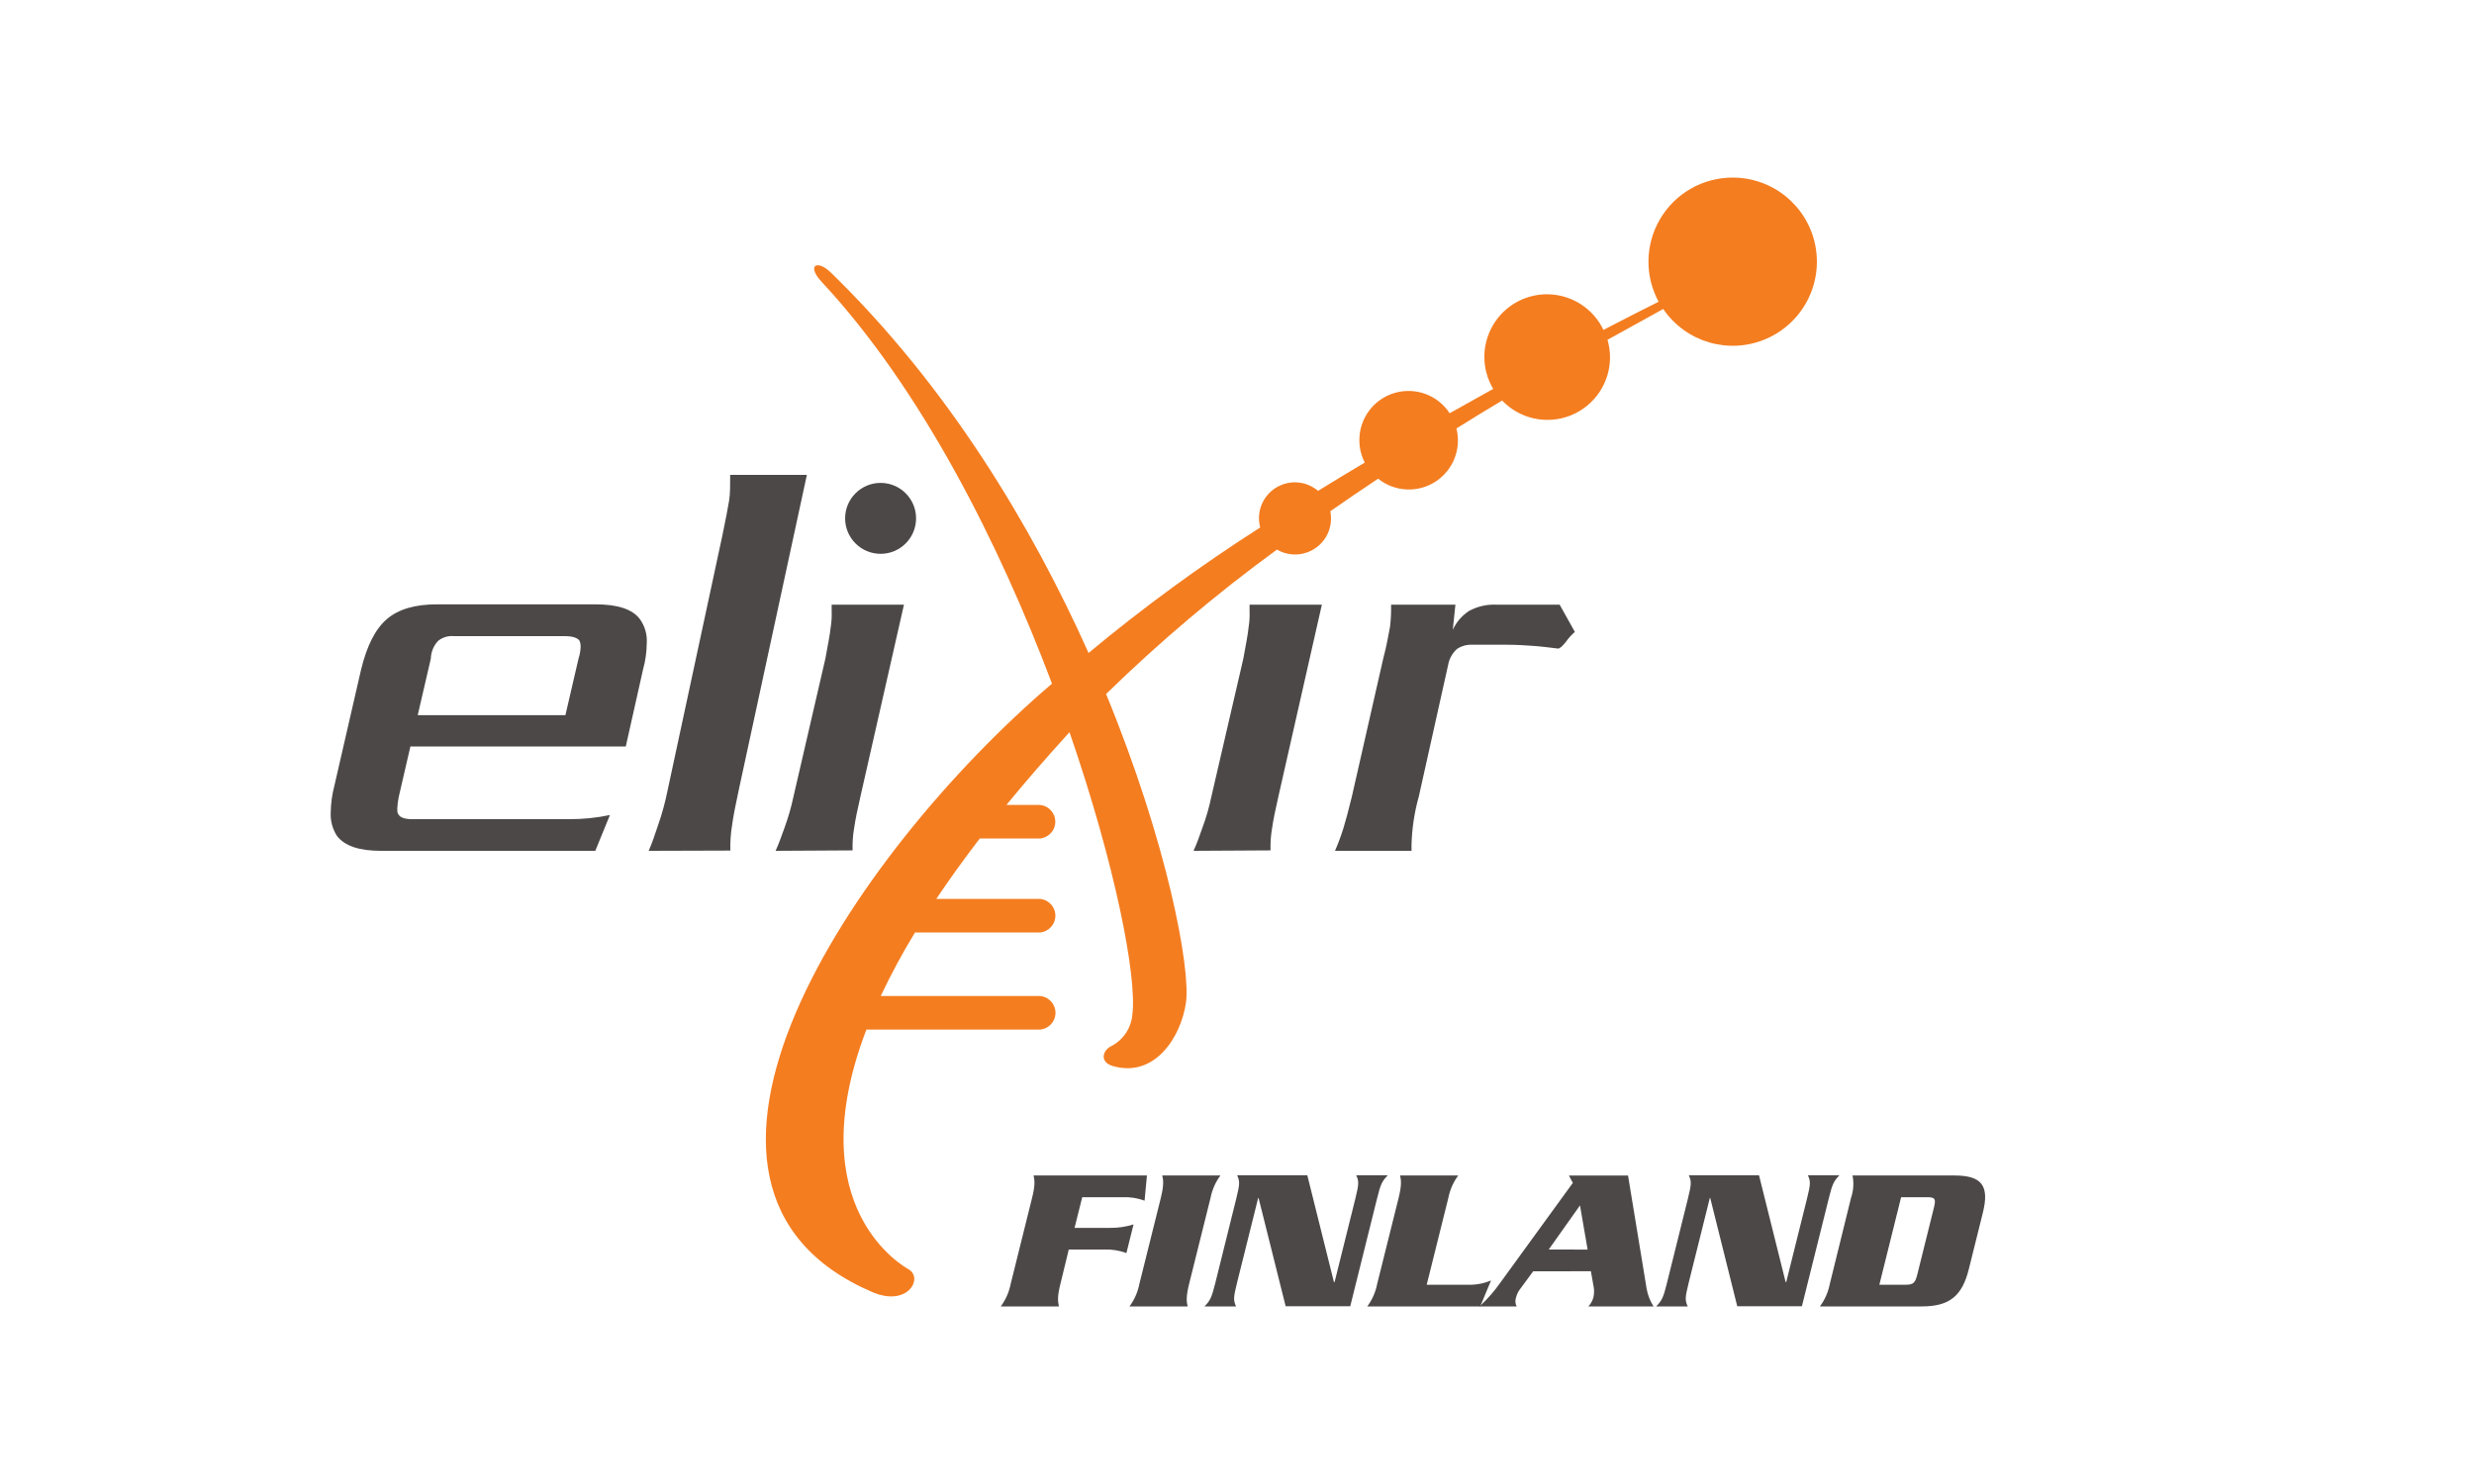
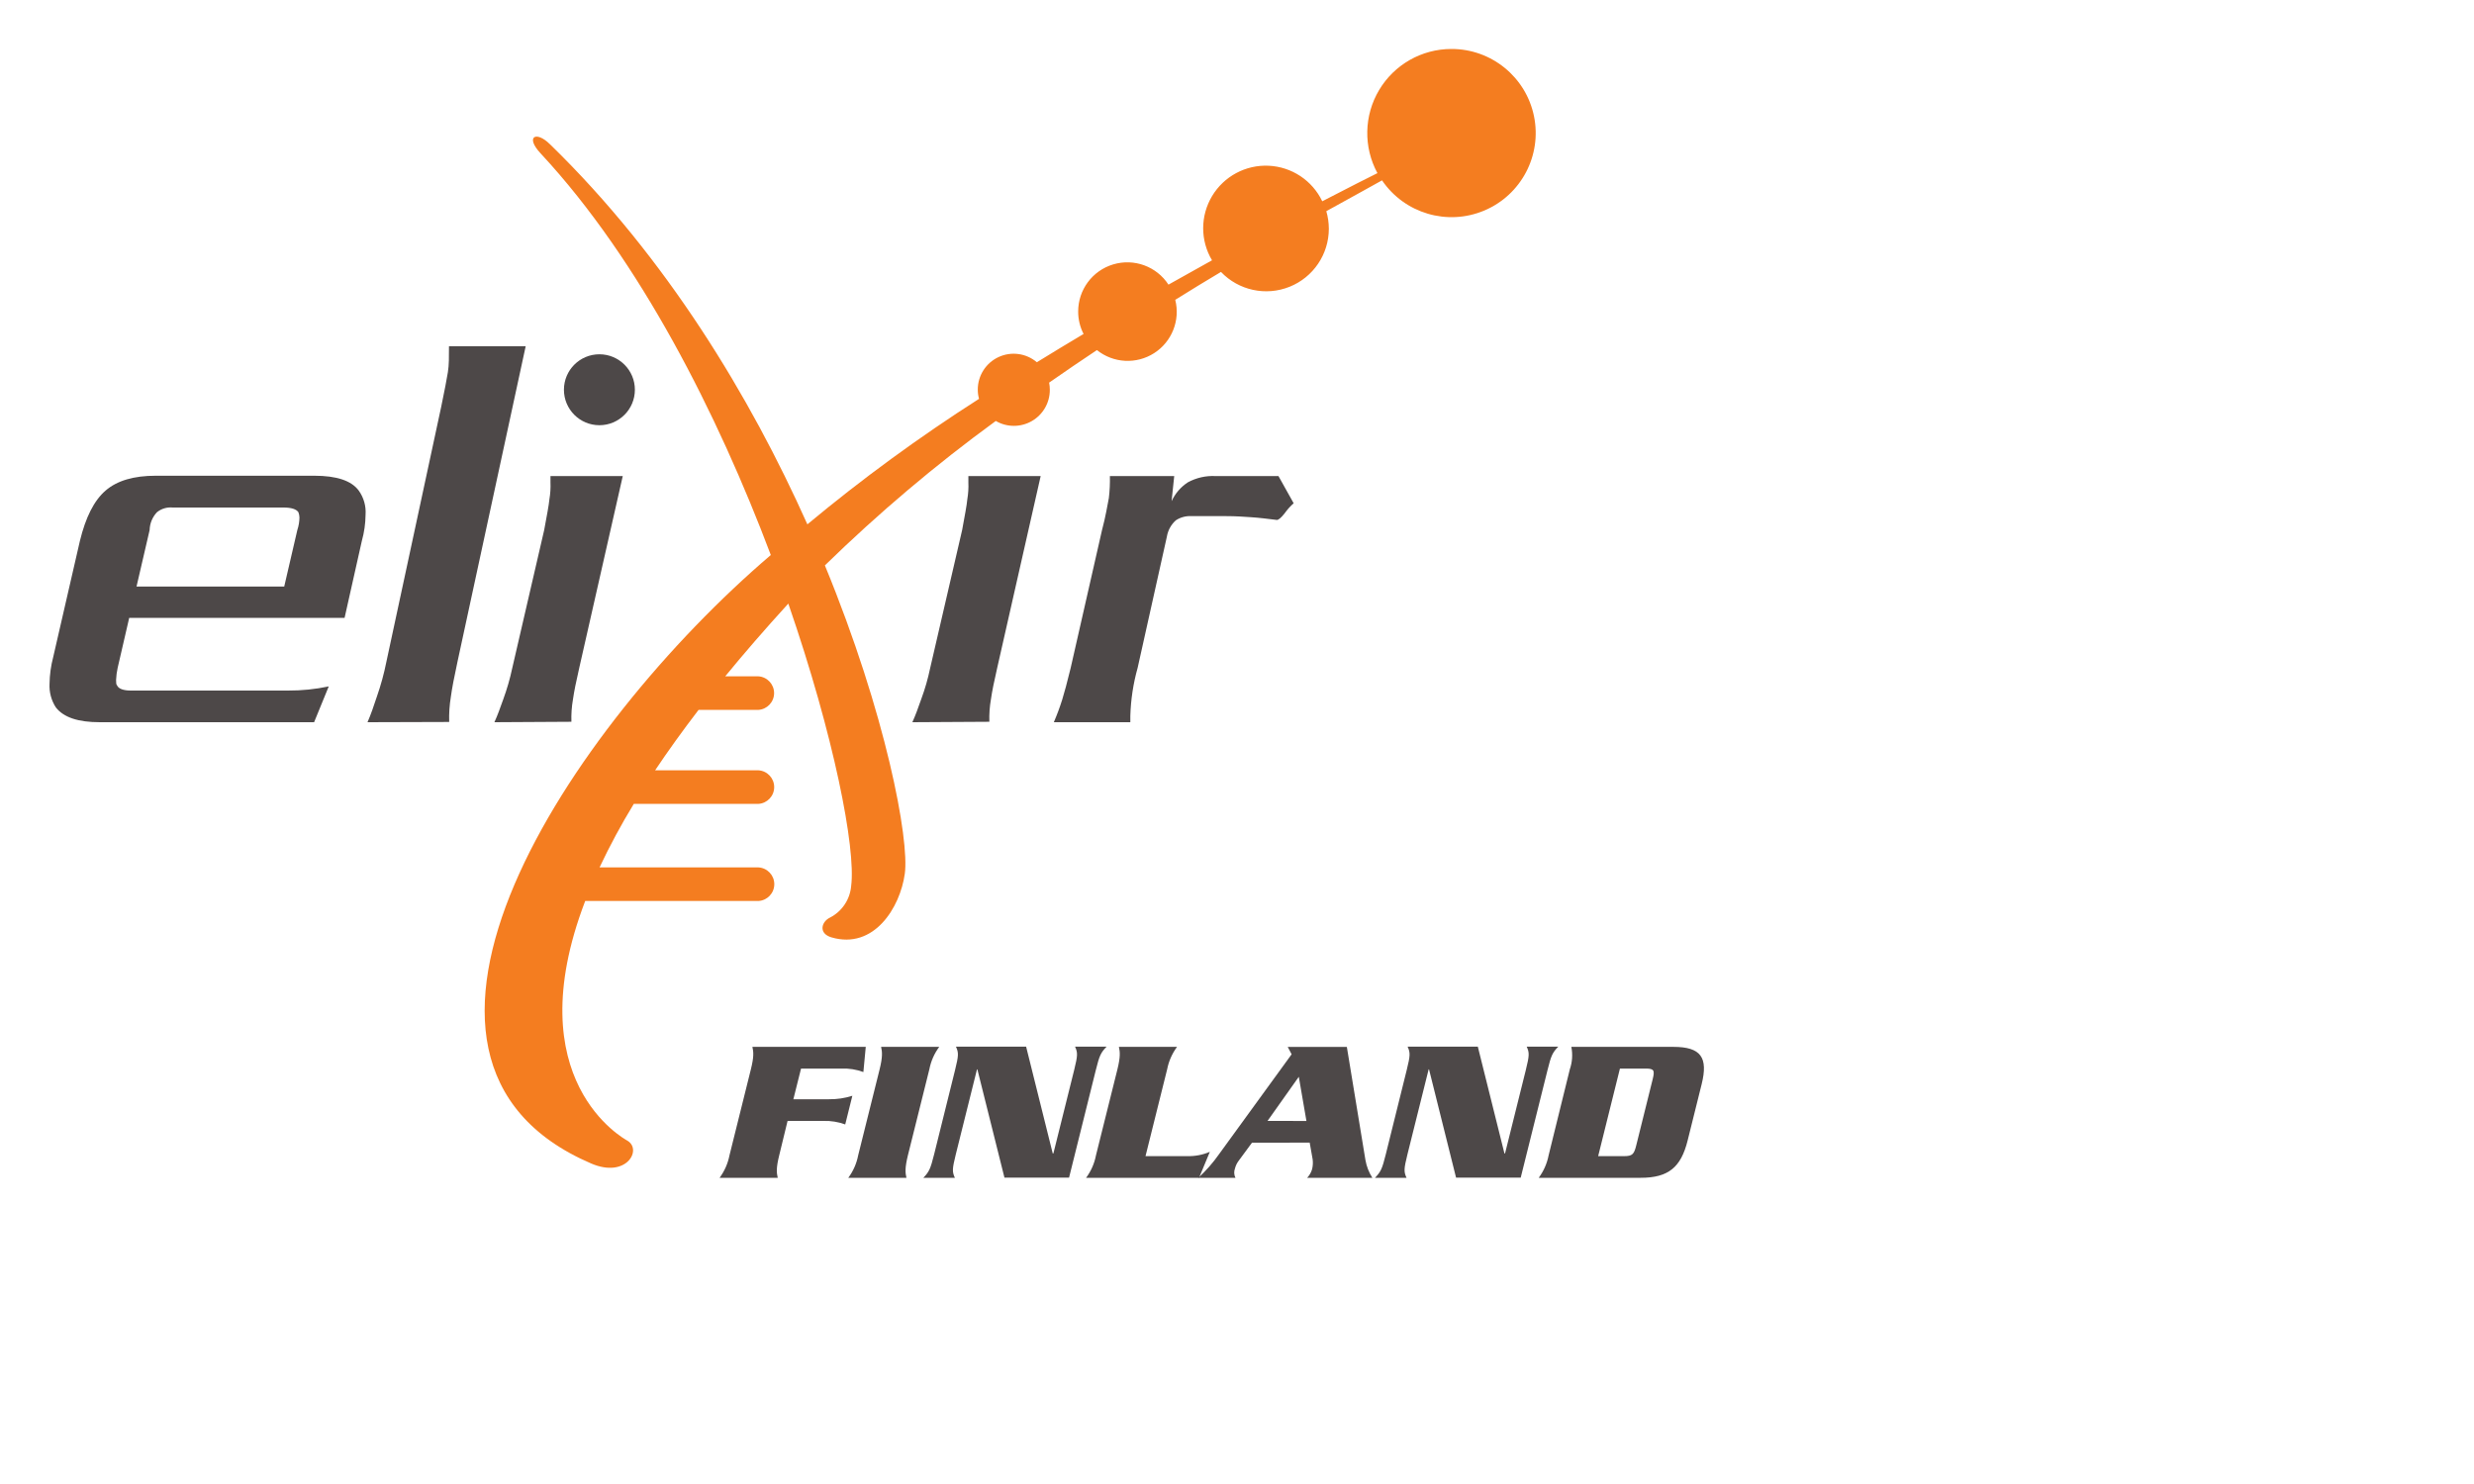
<svg xmlns="http://www.w3.org/2000/svg" width="500" height="300" viewBox="0 100 500 300" version="1.1" id="svg37">
  <defs id="defs4">
    <style id="style2">.cls-1{fill:#4d4848;}.cls-2{fill:#f47d20;}</style>
  </defs>
  <g id="Nodes">
-     <path class="cls-1" d="M156.75,272c.63-1.38,1.16-2.86,1.8-4.66a46.2,46.2,0,0,0,1.8-6.25l6.46-27.94c.53-2.86.94-5,1.06-6.25a16.19,16.19,0,0,0,.21-3.39v-1.27h14.61L173.9,261c-.64,2.76-1.06,4.87-1.27,6.36a22.21,22.21,0,0,0-.32,4.55Z" id="path6" />
-     <path class="cls-2" d="M350.15,135.9A17,17,0,0,0,335.21,161c-1.69.84-5.63,2.82-11.15,5.69a12.65,12.65,0,1,0-22.28,11.93c-2.83,1.56-5.78,3.21-8.8,4.92A9.93,9.93,0,0,0,274.73,189a9.82,9.82,0,0,0,1.09,4.51q-4.69,2.79-9.44,5.72a7.25,7.25,0,0,0-11.94,5.54,7.08,7.08,0,0,0,.25,1.86A342.1,342.1,0,0,0,220,232c-11.48-25.68-28.42-53.87-52-76.82l-.07-.06c-2.75-2.72-5-1.52-1.87,1.86l.12.13c20,21.53,35.72,52.68,46.43,81.09-40.62,34.69-85.41,101.91-36.32,123,7.14,3.08,10.4-2.8,7.33-4.61-.56-.33-22.42-12.14-8.52-48.45h35a3.4,3.4,0,0,0,0-6.79H178a136.59,136.59,0,0,1,6.92-12.84h25.16a3.4,3.4,0,0,0,0-6.79H189.23q3.89-5.83,8.78-12.21h12.05a3.4,3.4,0,0,0,0-6.79H203.4c3.8-4.64,8-9.49,12.63-14.57l.12-.13c9.23,26.72,13.68,49.5,12.7,57.09a7.93,7.93,0,0,1-4.27,6.38c-1.72.81-2.42,3.18.27,4,8.6,2.53,13.89-6,14.84-12.85s-3.74-32.19-16.15-62.34a316.22,316.22,0,0,1,34.54-29.2A7.26,7.26,0,0,0,269,204.77a7.35,7.35,0,0,0-.14-1.42c3.24-2.26,6.47-4.46,9.66-6.58a9.92,9.92,0,0,0,15.83-10.16c3.18-2,6.27-3.86,9.24-5.64a12.65,12.65,0,0,0,21.8-8.73,13,13,0,0,0-.51-3.55c5.4-3,9.34-5.13,11.26-6.23a17,17,0,1,0,14-26.56Z" id="path8" />
-     <path class="cls-1" d="M120.31,272H77c-4.34,0-7.3-.95-8.89-3a8,8,0,0,1-1.27-4.76,22.47,22.47,0,0,1,.74-5.4l5.4-23.5c1.16-4.76,2.85-8.15,5.19-10.17s5.71-3,10.16-3h32c4.55,0,7.52,1,9,3a7.47,7.47,0,0,1,1.38,4.88,20.42,20.42,0,0,1-.75,5.29l-3.49,15.57H82.94L80.61,261a14.11,14.11,0,0,0-.32,2.44c0,.53,0,.95.22,1.16.31.64,1.26,1,2.75,1H115a38.86,38.86,0,0,0,8.27-.84Zm-3.39-38.85a8.44,8.44,0,0,0,.43-2.54,3.32,3.32,0,0,0-.21-1.06c-.43-.64-1.48-.95-3-.95H91.73a4.38,4.38,0,0,0-3.18.95,5.45,5.45,0,0,0-1.48,3.6l-2.65,11.43h29.85Z" id="path10" />
-     <path class="cls-1" d="M131.1,272c.68-1.54,1.24-3.2,1.91-5.22a52,52,0,0,0,1.91-7L146,208.22c.67-3.21,1.12-5.58,1.35-7s.22-3.08.22-5.22h15.5L149.3,259.72c-.67,3.09-1.13,5.47-1.35,7.13a26.34,26.34,0,0,0-.34,5.1Z" id="path12" />
-     <path class="cls-1" d="M309.72,230.56c-1.59-.11-3.18-.22-5-.22h-7.09a5.17,5.17,0,0,0-3.17.85,5.67,5.67,0,0,0-1.8,3.28L286.75,261a40.17,40.17,0,0,0-1.48,9.74V272H269.81a47.74,47.74,0,0,0,1.69-4.55c.43-1.38,1-3.5,1.7-6.36l6.35-27.94c.74-2.76,1.06-4.87,1.38-6.46a31.58,31.58,0,0,0,.21-4.45h13l-.53,5.08a9.1,9.1,0,0,1,3.28-3.81,10.57,10.57,0,0,1,5.61-1.27h12.71l3.07,5.5a11.41,11.41,0,0,0-1.8,2c-.74.95-1.27,1.37-1.59,1.37C313,230.88,311.3,230.66,309.72,230.56Z" id="path14" />
-     <path class="cls-1" d="M241.22,272c.63-1.38,1.16-2.86,1.79-4.66a43.46,43.46,0,0,0,1.8-6.25l6.47-27.94c.52-2.86.94-5,1.05-6.25a16.19,16.19,0,0,0,.21-3.39v-1.27h14.61L258.37,261c-.64,2.76-1.06,4.87-1.27,6.36a22.21,22.21,0,0,0-.32,4.55Z" id="path16" />
-     <path class="cls-1" d="M185.14,204.79a7.17,7.17,0,1,1-7.17-7.17A7.17,7.17,0,0,1,185.14,204.79Z" id="path18" />
-     <path class="cls-1" d="M214.31,359.55c-.63,2.53-.54,3.52-.3,4.55H202.26a11.3,11.3,0,0,0,2-4.55l4.32-17.37c.63-2.52.55-3.51.31-4.55h22.91l-.48,5.09a11.44,11.44,0,0,0-4.37-.7h-8.23l-1.55,6.2h7.2a14.93,14.93,0,0,0,4.72-.7l-1.44,5.79a11.72,11.72,0,0,0-4.37-.71H216Z" id="path20" />
-     <path class="cls-1" d="M228.27,364.1a11.16,11.16,0,0,0,2-4.55l4.33-17.37c.62-2.52.54-3.51.3-4.55h11.75a11.16,11.16,0,0,0-2,4.55l-4.33,17.37c-.62,2.53-.54,3.52-.3,4.55Z" id="path22" />
-     <path class="cls-1" d="M254.36,342.18h-.08L250,359.35c-.74,3-.75,3.51-.19,4.75h-6.37c1.18-1.24,1.43-1.78,2.18-4.75l4.22-17c.74-3,.75-3.52.19-4.76h14.18l5.38,21.59h.13l4.19-16.83c.74-3,.75-3.52.19-4.76h6.37c-1.18,1.24-1.44,1.78-2.18,4.76l-5.4,21.71H259.83Z" id="path24" />
-     <path class="cls-1" d="m 296.78,359.72 a 10.94,10.94 0 0 0 4.56,-0.87 l -2.18,5.25 h -22.83 a 11.16,11.16 0 0 0 2,-4.55 l 4.33,-17.37 c 0.62,-2.52 0.54,-3.51 0.3,-4.55 h 11.75 a 11.29,11.29 0 0 0 -2,4.55 l -4.37,17.54 z" id="path28" style="fill:#4d4848" />
-     <path class="cls-1" d="m 309.86,357 -2.68,3.64 a 4.31,4.31 0 0 0 -0.76,1.57 2.34,2.34 0 0 0 0.1,1.9 H 299 a 29.23,29.23 0 0 0 4.21,-4.8 l 14.66,-20.18 -0.79,-1.49 h 11.95 l 3.75,22.83 a 9.69,9.69 0 0 0 1.41,3.64 H 321 a 4.28,4.28 0 0 0 1,-1.73 5.42,5.42 0 0 0 0.12,-2 l -0.6,-3.39 z m 11,-4.39 -1.54,-8.93 -6.32,8.92 z" id="path30" style="fill:#4d4848" />
-     <path class="cls-1" d="m 345.64,342.18 h -0.08 l -4.28,17.17 c -0.74,3 -0.75,3.51 -0.19,4.75 h -6.37 c 1.18,-1.24 1.44,-1.78 2.18,-4.75 l 4.22,-17 c 0.74,-3 0.75,-3.52 0.19,-4.76 h 14.19 l 5.38,21.59 H 361 l 4.19,-16.83 c 0.74,-3 0.75,-3.52 0.19,-4.76 h 6.37 c -1.18,1.24 -1.43,1.78 -2.17,4.76 l -5.41,21.71 H 351.1 Z" id="path32" style="fill:#4d4848" />
-     <path class="cls-1" d="m 374.09,342.18 a 8.73,8.73 0 0 0 0.31,-4.55 H 395 c 5.62,0 7.07,2.15 5.74,7.53 l -2.84,11.41 c -1.34,5.38 -3.86,7.53 -9.49,7.53 h -20.6 a 11.3,11.3 0 0 0 2,-4.55 z m 5.73,17.54 h 5.25 c 1.65,0 2,-0.37 2.44,-2.15 l 3.33,-13.4 c 0.44,-1.78 0.29,-2.15 -1.37,-2.15 h -5.25 z" id="path34" style="fill:#4d4848" />
+     <path class="cls-1" d="m 99.921,246 c 0.63,-1.38 1.16,-2.86 1.8,-4.66 a 46.2,46.2 0 0 0 1.8,-6.25 l 6.46,-27.94 c 0.53,-2.86 0.94,-5 1.06,-6.25 a 16.19,16.19 0 0 0 0.21,-3.39 v -1.27 h 14.61 l -8.79,38.76 c -0.64,2.76 -1.06,4.87 -1.27,6.36 a 22.21,22.21 0 0 0 -0.32,4.55 z" id="path6" style="fill:#4d4848" />
+     <path class="cls-2" d="m 293.321,109.9 a 17,17 0 0 0 -14.94,25.1 c -1.69,0.84 -5.63,2.82 -11.15,5.69 a 12.65,12.65 0 1 0 -22.28,11.93 c -2.83,1.56 -5.78,3.21 -8.8,4.92 a 9.93,9.93 0 0 0 -18.25,5.46 9.82,9.82 0 0 0 1.09,4.51 q -4.69,2.79 -9.44,5.72 a 7.25,7.25 0 0 0 -11.94,5.54 7.08,7.08 0 0 0 0.25,1.86 342.1,342.1 0 0 0 -34.69,25.37 c -11.48,-25.68 -28.42,-53.87 -52,-76.82 l -0.07,-0.06 c -2.75,-2.72 -5,-1.52 -1.87,1.86 l 0.12,0.13 c 20,21.53 35.72,52.68 46.43,81.09 -40.62,34.69 -85.41,101.91 -36.32,123 7.14,3.08 10.4,-2.8 7.33,-4.61 -0.56,-0.33 -22.42,-12.14 -8.52,-48.45 h 35 a 3.4,3.4 0 0 0 0,-6.79 h -32.1 a 136.59,136.59 0 0 1 6.92,-12.84 h 25.16 a 3.4,3.4 0 0 0 0,-6.79 h -20.85 q 3.89,-5.83 8.78,-12.21 h 12.05 a 3.4,3.4 0 0 0 0,-6.79 h -6.66 c 3.8,-4.64 8,-9.49 12.63,-14.57 l 0.12,-0.13 c 9.23,26.72 13.68,49.5 12.7,57.09 a 7.93,7.93 0 0 1 -4.27,6.38 c -1.72,0.81 -2.42,3.18 0.27,4 8.6,2.53 13.89,-6 14.84,-12.85 0.95,-6.85 -3.74,-32.19 -16.15,-62.34 a 316.22,316.22 0 0 1 34.54,-29.2 7.26,7.26 0 0 0 10.92,-6.33 7.35,7.35 0 0 0 -0.14,-1.42 c 3.24,-2.26 6.47,-4.46 9.66,-6.58 a 9.92,9.92 0 0 0 15.83,-10.16 c 3.18,-2 6.27,-3.86 9.24,-5.64 a 12.65,12.65 0 0 0 21.8,-8.73 13,13 0 0 0 -0.51,-3.55 c 5.4,-3 9.34,-5.13 11.26,-6.23 a 17,17 0 1 0 14,-26.56 z" id="path8" style="fill:#f47d20" />
+     <path class="cls-1" d="m 63.481,246 h -43.31 c -4.34,0 -7.3,-0.95 -8.89,-3 a 8,8 0 0 1 -1.27,-4.76 22.47,22.47 0 0 1 0.74,-5.4 l 5.4,-23.5 c 1.16,-4.76 2.85,-8.15 5.19,-10.17 2.34,-2.02 5.71,-3 10.16,-3 h 32 c 4.55,0 7.52,1 9,3 a 7.47,7.47 0 0 1 1.38,4.88 20.42,20.42 0 0 1 -0.75,5.29 l -3.49,15.57 h -43.53 l -2.33,10.09 a 14.11,14.11 0 0 0 -0.32,2.44 c 0,0.53 0,0.95 0.22,1.16 0.31,0.64 1.26,1 2.75,1 h 31.74 a 38.86,38.86 0 0 0 8.27,-0.84 z m -3.39,-38.85 a 8.44,8.44 0 0 0 0.43,-2.54 3.32,3.32 0 0 0 -0.21,-1.06 c -0.43,-0.64 -1.48,-0.95 -3,-0.95 h -22.41 a 4.38,4.38 0 0 0 -3.18,0.95 5.45,5.45 0 0 0 -1.48,3.6 l -2.65,11.43 h 29.85 z" id="path10" style="fill:#4d4848" />
+     <path class="cls-1" d="m 74.271,246 c 0.68,-1.54 1.24,-3.2 1.91,-5.22 a 52,52 0 0 0 1.91,-7 l 11.08,-51.56 c 0.67,-3.21 1.12,-5.58 1.35,-7 0.23,-1.42 0.22,-3.08 0.22,-5.22 h 15.5 l -13.77,63.72 c -0.67,3.09 -1.13,5.47 -1.35,7.13 a 26.34,26.34 0 0 0 -0.34,5.1 z" id="path12" style="fill:#4d4848" />
+     <path class="cls-1" d="m 252.891,204.56 c -1.59,-0.11 -3.18,-0.22 -5,-0.22 h -7.09 a 5.17,5.17 0 0 0 -3.17,0.85 5.67,5.67 0 0 0 -1.8,3.28 l -5.91,26.53 a 40.17,40.17 0 0 0 -1.48,9.74 V 246 h -15.46 a 47.74,47.74 0 0 0 1.69,-4.55 c 0.43,-1.38 1,-3.5 1.7,-6.36 l 6.35,-27.94 c 0.74,-2.76 1.06,-4.87 1.38,-6.46 a 31.58,31.58 0 0 0 0.21,-4.45 h 13 l -0.53,5.08 a 9.1,9.1 0 0 1 3.28,-3.81 10.57,10.57 0 0 1 5.61,-1.27 h 12.71 l 3.07,5.5 a 11.41,11.41 0 0 0 -1.8,2 c -0.74,0.95 -1.27,1.37 -1.59,1.37 -1.89,-0.23 -3.59,-0.45 -5.17,-0.55 z" id="path14" style="fill:#4d4848" />
+     <path class="cls-1" d="m 184.391,246 c 0.63,-1.38 1.16,-2.86 1.79,-4.66 a 43.46,43.46 0 0 0 1.8,-6.25 l 6.47,-27.94 c 0.52,-2.86 0.94,-5 1.05,-6.25 a 16.19,16.19 0 0 0 0.21,-3.39 v -1.27 h 14.61 l -8.78,38.76 c -0.64,2.76 -1.06,4.87 -1.27,6.36 a 22.21,22.21 0 0 0 -0.32,4.55 z" id="path16" style="fill:#4d4848" />
+     <path class="cls-1" d="m 128.311,178.79 a 7.17,7.17 0 1 1 -7.17,-7.17 7.17,7.17 0 0 1 7.17,7.17 z" id="path18" style="fill:#4d4848" />
+     <path class="cls-1" d="m 157.481,333.55 c -0.63,2.53 -0.54,3.52 -0.3,4.55 h -11.75 a 11.3,11.3 0 0 0 2,-4.55 l 4.32,-17.37 c 0.63,-2.52 0.55,-3.51 0.31,-4.55 h 22.91 l -0.48,5.09 a 11.44,11.44 0 0 0 -4.37,-0.7 h -8.23 l -1.55,6.2 h 7.2 a 14.93,14.93 0 0 0 4.72,-0.7 l -1.44,5.79 a 11.72,11.72 0 0 0 -4.37,-0.71 h -7.28 z" id="path20" style="fill:#4d4848" />
+     <path class="cls-1" d="m 171.441,338.1 a 11.16,11.16 0 0 0 2,-4.55 l 4.33,-17.37 c 0.62,-2.52 0.54,-3.51 0.3,-4.55 h 11.75 a 11.16,11.16 0 0 0 -2,4.55 l -4.33,17.37 c -0.62,2.53 -0.54,3.52 -0.3,4.55 z" id="path22" style="fill:#4d4848" />
+     <path class="cls-1" d="m 197.531,316.18 h -0.08 l -4.28,17.17 c -0.74,3 -0.75,3.51 -0.19,4.75 h -6.37 c 1.18,-1.24 1.43,-1.78 2.18,-4.75 l 4.22,-17 c 0.74,-3 0.75,-3.52 0.19,-4.76 h 14.18 l 5.38,21.59 h 0.13 l 4.19,-16.83 c 0.74,-3 0.75,-3.52 0.19,-4.76 h 6.37 c -1.18,1.24 -1.44,1.78 -2.18,4.76 l -5.4,21.71 h -13.06 z" id="path24" style="fill:#4d4848" />
+     <path class="cls-1" d="m 239.951,333.72 a 10.94,10.94 0 0 0 4.56,-0.87 l -2.18,5.25 h -22.83 a 11.16,11.16 0 0 0 2,-4.55 l 4.33,-17.37 c 0.62,-2.52 0.54,-3.51 0.3,-4.55 h 11.75 a 11.29,11.29 0 0 0 -2,4.55 l -4.37,17.54 z" id="path28" style="fill:#4d4848" />
+     <path class="cls-1" d="m 253.031,331 -2.68,3.64 a 4.31,4.31 0 0 0 -0.76,1.57 2.34,2.34 0 0 0 0.1,1.9 h -7.52 a 29.23,29.23 0 0 0 4.21,-4.8 l 14.66,-20.18 -0.79,-1.49 h 11.95 l 3.75,22.83 a 9.69,9.69 0 0 0 1.41,3.64 h -13.19 a 4.28,4.28 0 0 0 1,-1.73 5.42,5.42 0 0 0 0.12,-2 l -0.6,-3.39 z m 11,-4.39 -1.54,-8.93 -6.32,8.92 z" id="path30" style="fill:#4d4848" />
+     <path class="cls-1" d="m 288.811,316.18 h -0.08 l -4.28,17.17 c -0.74,3 -0.75,3.51 -0.19,4.75 h -6.37 c 1.18,-1.24 1.44,-1.78 2.18,-4.75 l 4.22,-17 c 0.74,-3 0.75,-3.52 0.19,-4.76 h 14.19 l 5.38,21.59 h 0.12 l 4.19,-16.83 c 0.74,-3 0.75,-3.52 0.19,-4.76 h 6.37 c -1.18,1.24 -1.43,1.78 -2.17,4.76 l -5.41,21.71 h -13.07 z" id="path32" style="fill:#4d4848" />
+     <path class="cls-1" d="m 317.261,316.18 a 8.73,8.73 0 0 0 0.31,-4.55 h 20.6 c 5.62,0 7.07,2.15 5.74,7.53 l -2.84,11.41 c -1.34,5.38 -3.86,7.53 -9.49,7.53 h -20.6 a 11.3,11.3 0 0 0 2,-4.55 z m 5.73,17.54 h 5.25 c 1.65,0 2,-0.37 2.44,-2.15 l 3.33,-13.4 c 0.44,-1.78 0.29,-2.15 -1.37,-2.15 h -5.25 z" id="path34" style="fill:#4d4848" />
  </g>
</svg>
